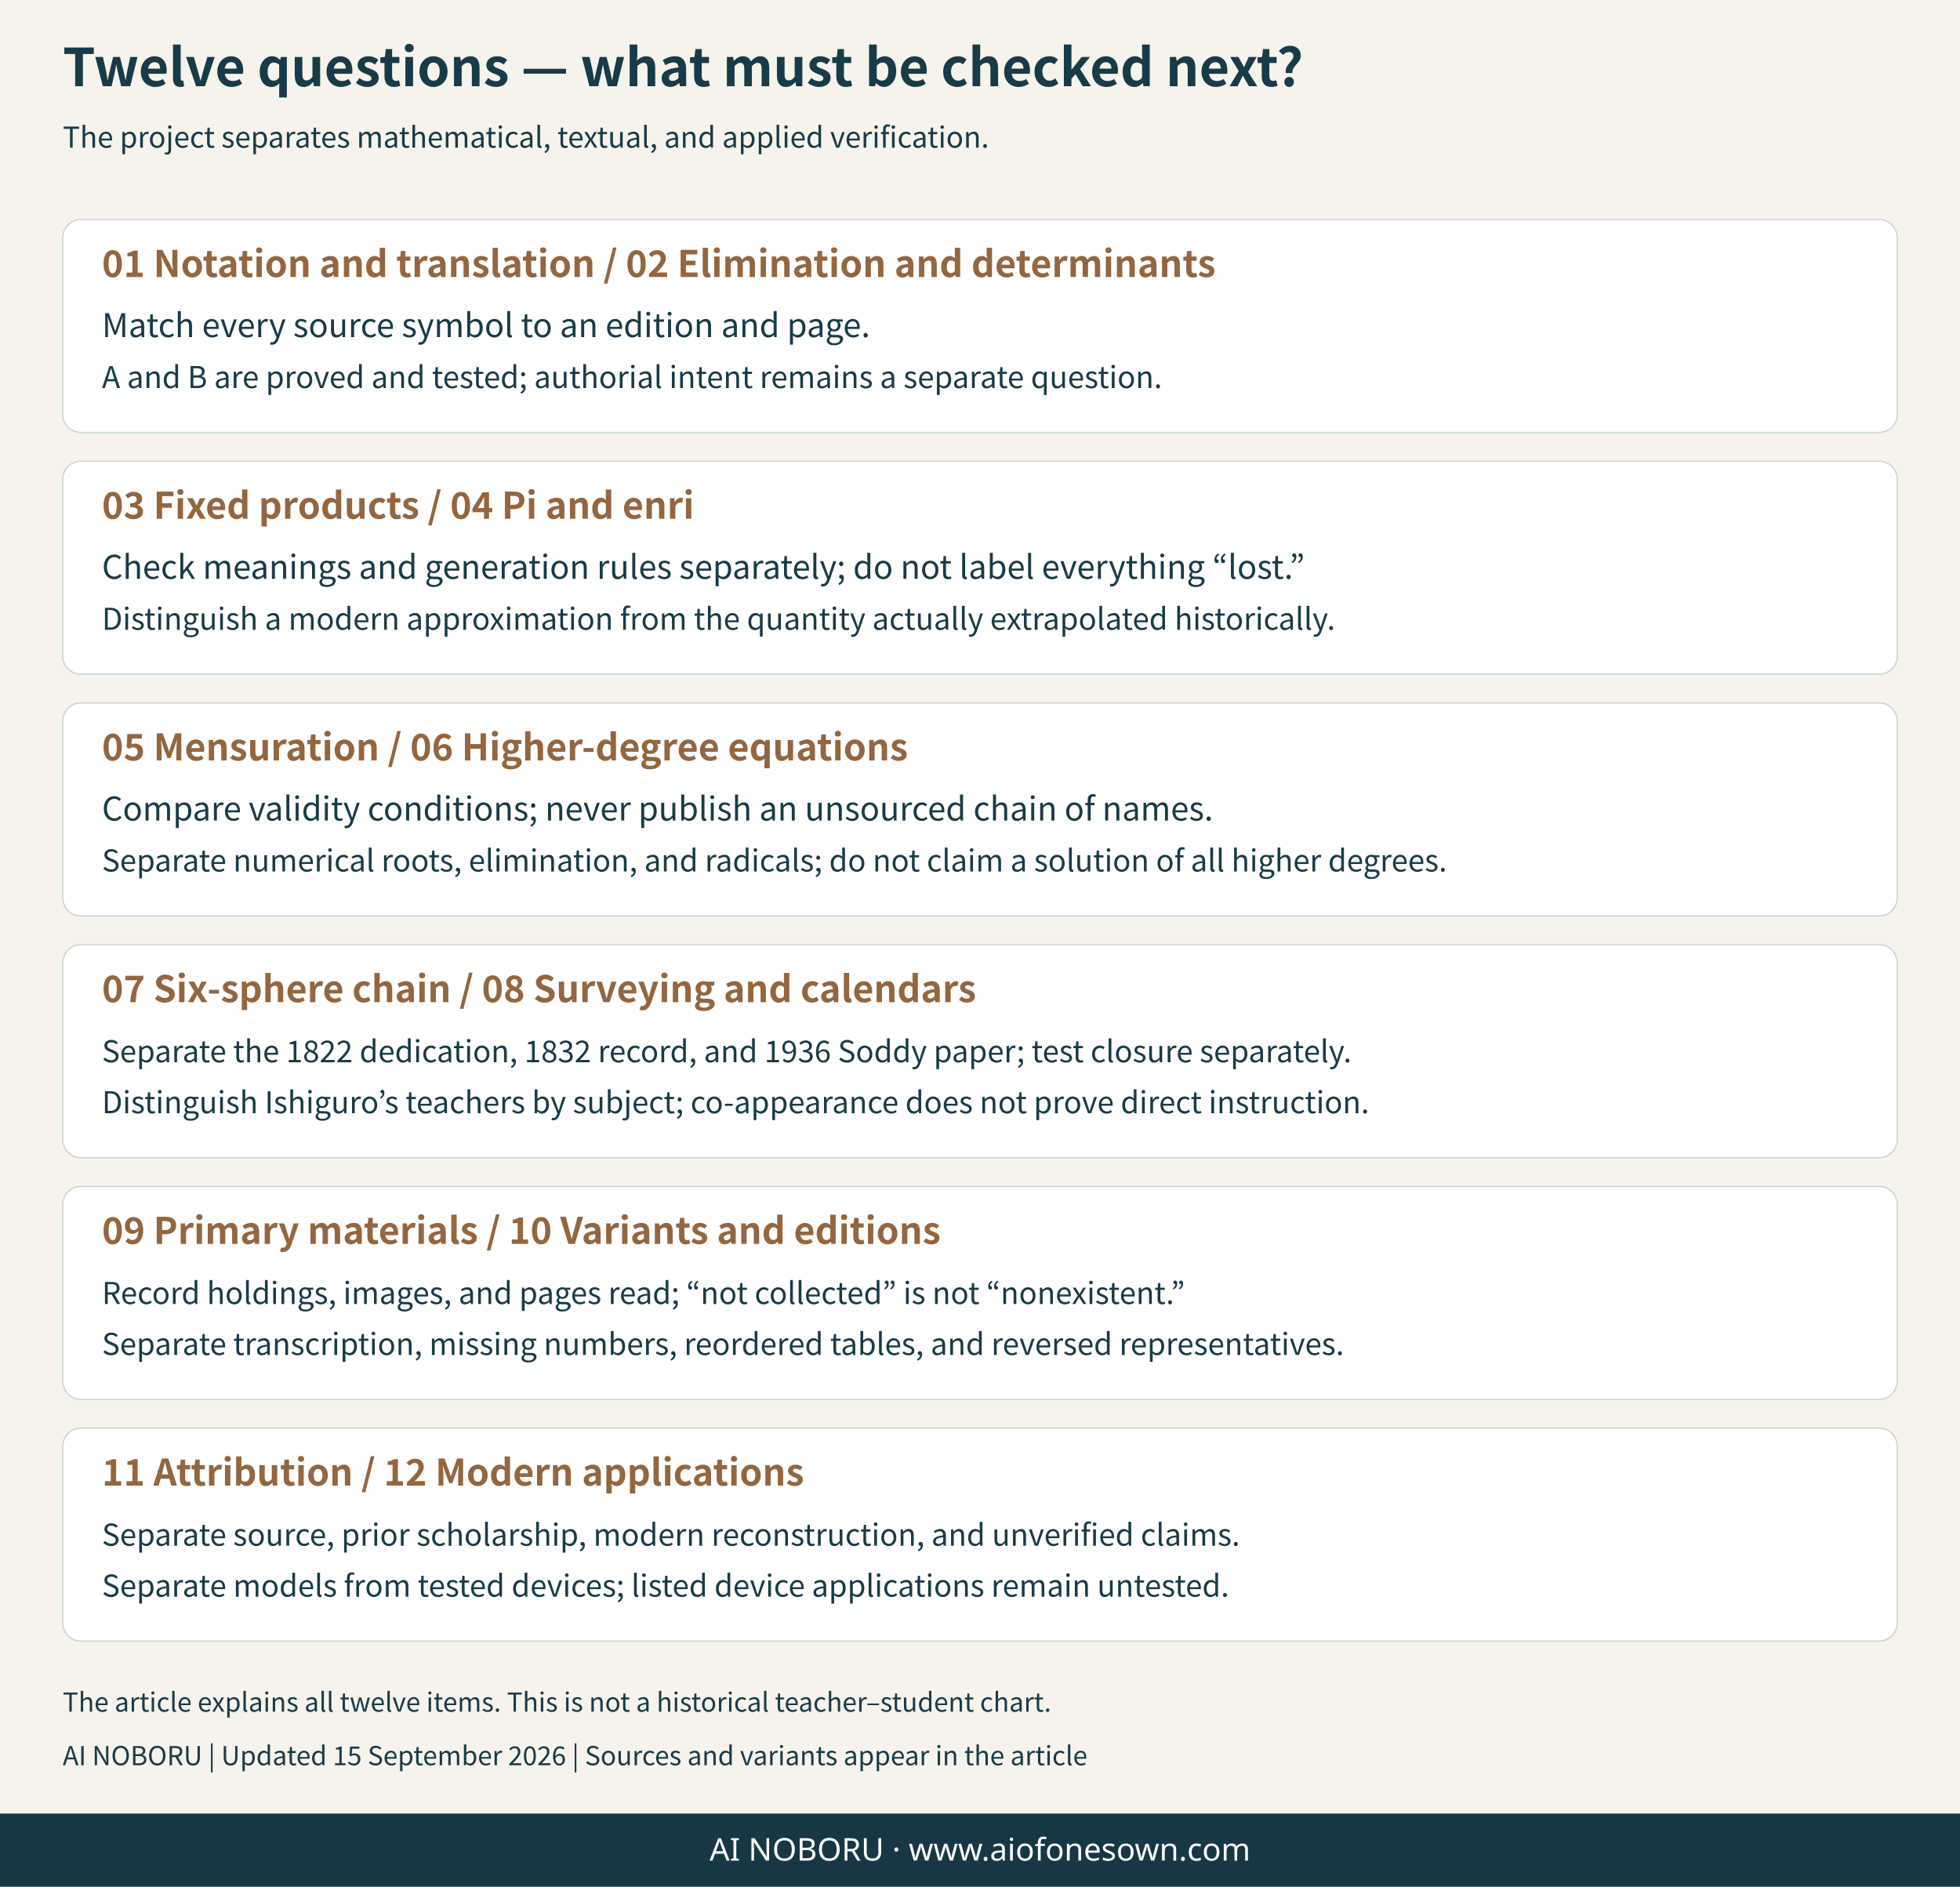
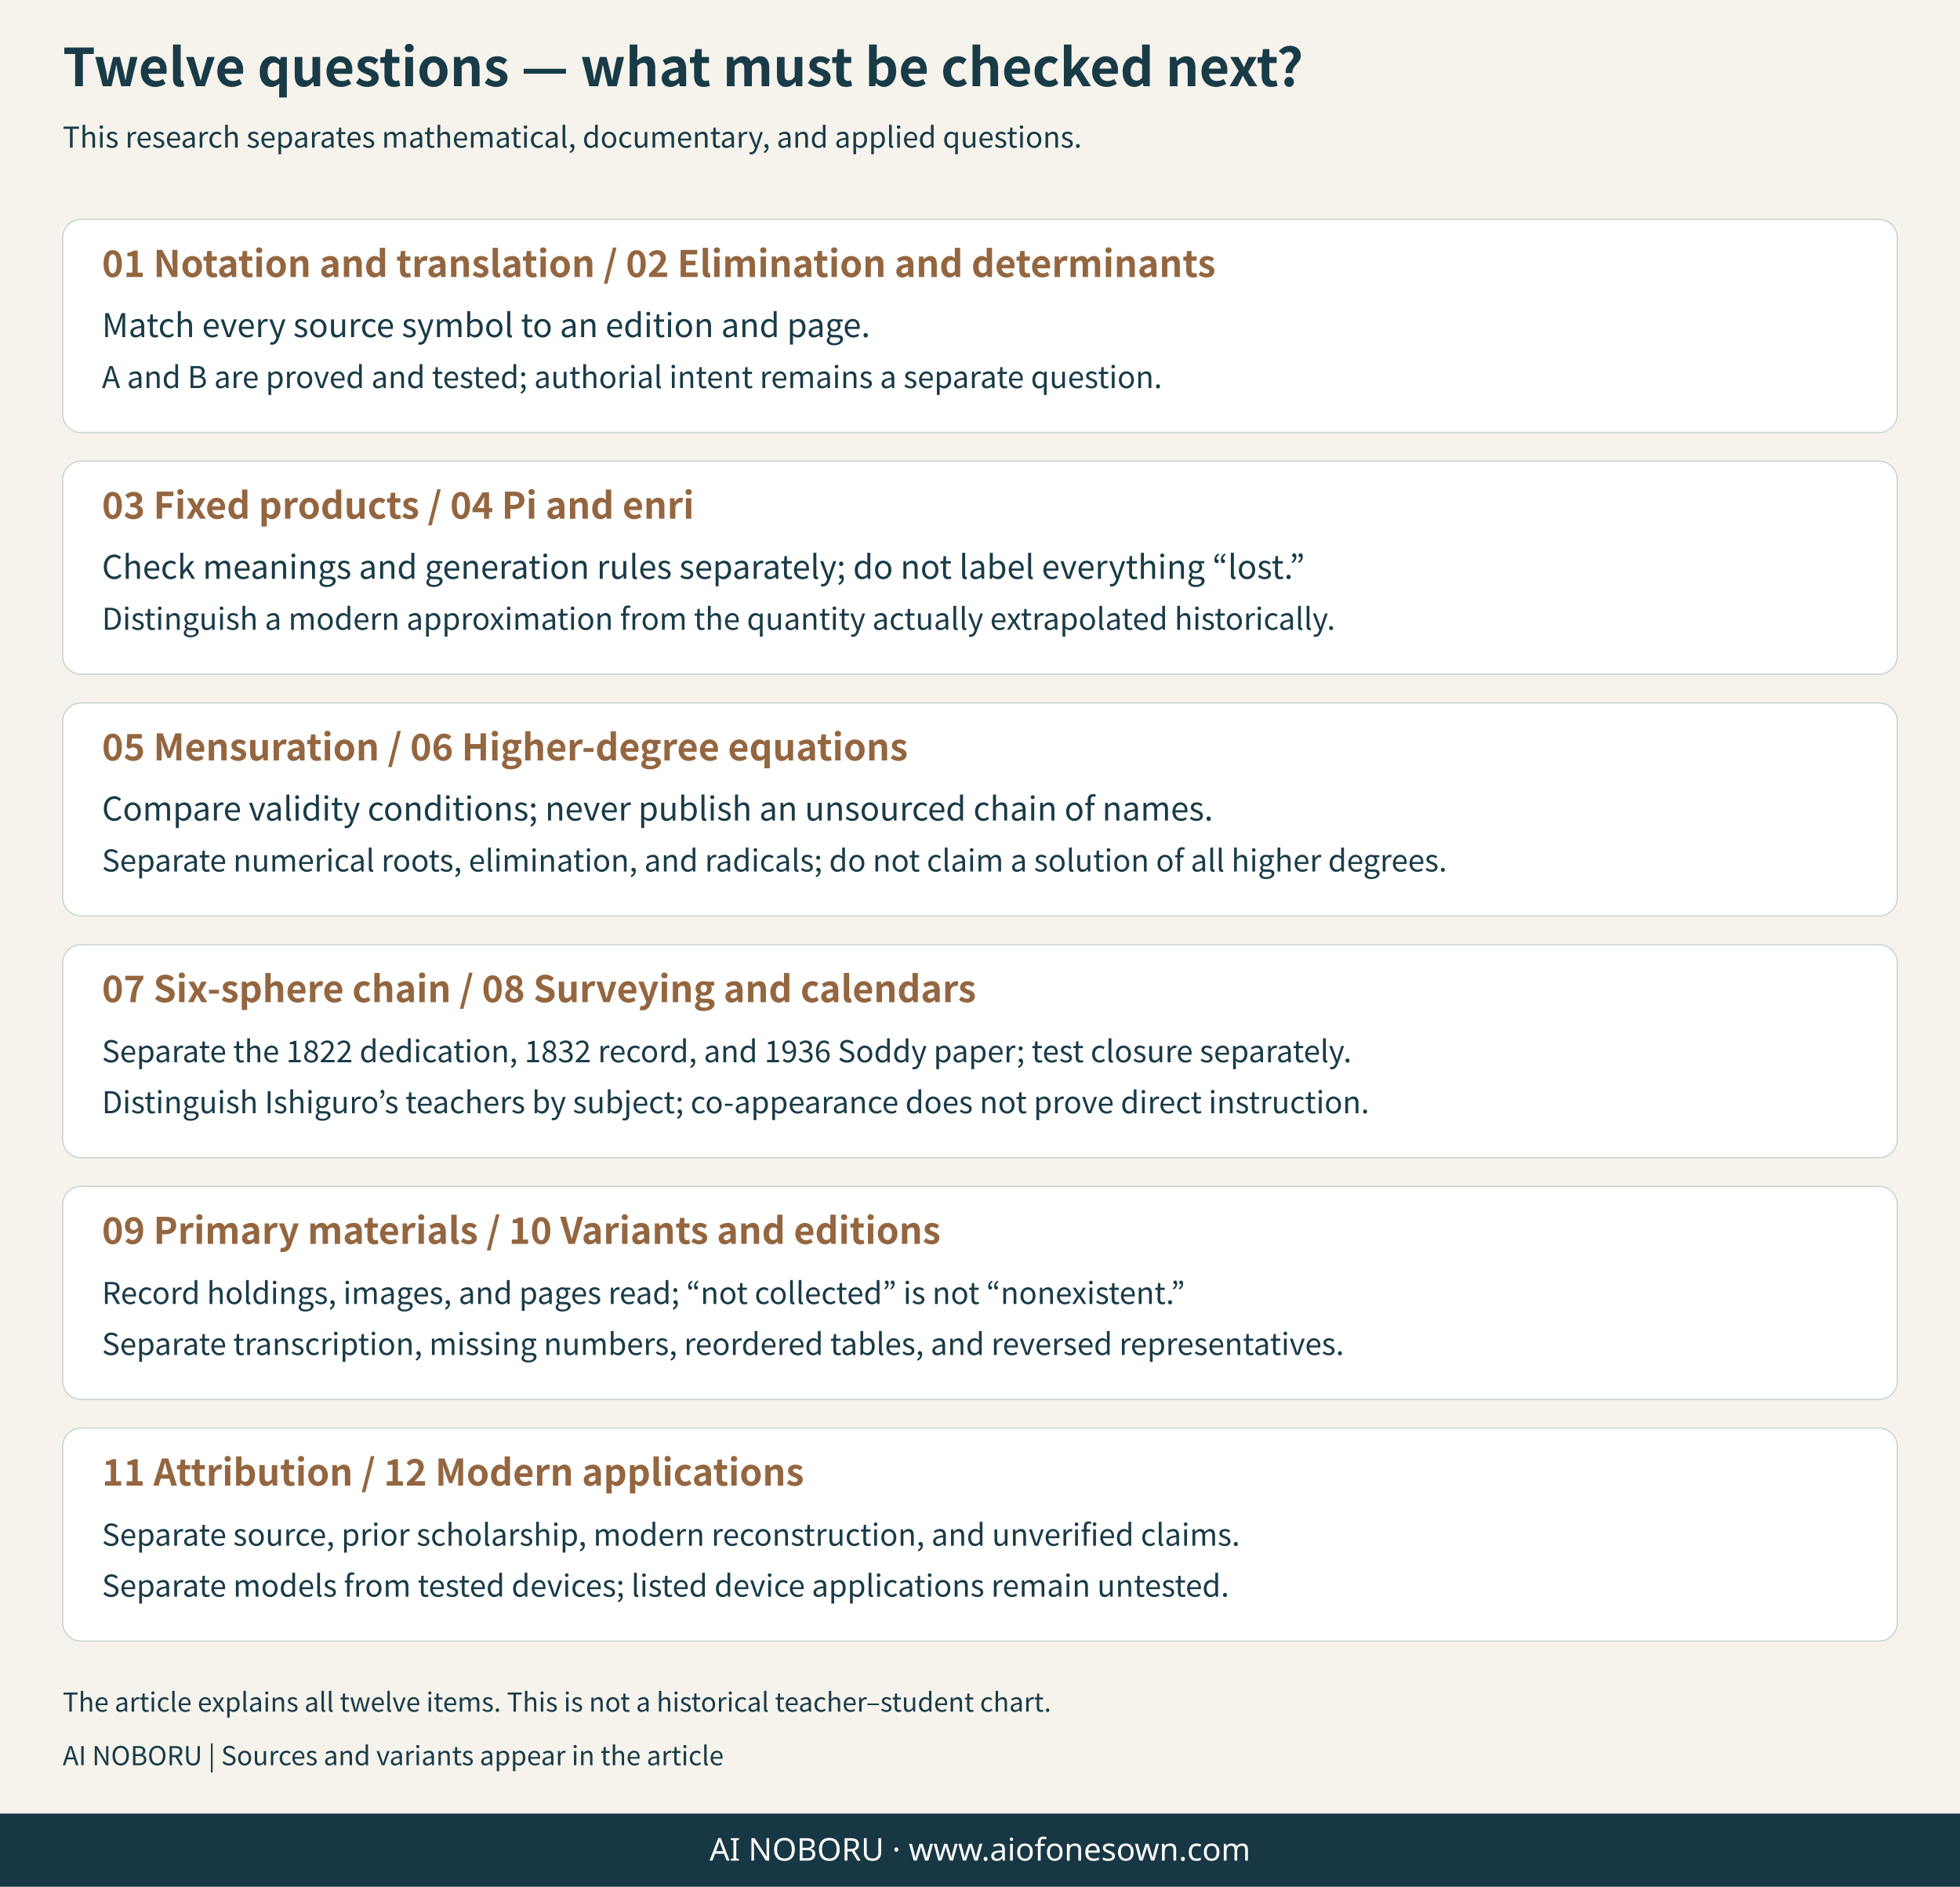
<svg xmlns="http://www.w3.org/2000/svg" width="1500" height="1444" viewBox="0 0 1500 1444" role="img" aria-labelledby="title desc">
  <rect width="1500" height="1388" fill="#f5f3eb" />
  <g font-family="Noto Sans CJK JP, Noto Sans JP, sans-serif">
    <text x="48" y="66" font-size="40" fill="#193b48" font-weight="600">Twelve questions — what must be checked next?</text>
-     <text x="48" y="113" font-size="22" fill="#193b48" font-weight="400">The project separates mathematical, textual, and applied verification.</text>
+     <text x="48" y="113" font-size="22" fill="#193b48" font-weight="400">This research separates mathematical, documentary, and applied questions.</text>
    <rect x="48" y="168" width="1404" height="163" rx="14" fill="#fff" stroke="#cbd6d0" />
    <text x="78" y="212" font-size="28" fill="#946640" font-weight="600">01 Notation and translation / 02 Elimination and determinants</text>
    <text x="78" y="258" font-size="25" fill="#193b48" font-weight="400">Match every source symbol to an edition and page.</text>
    <text x="78" y="297" font-size="23" fill="#193b48" font-weight="400">A and B are proved and tested; authorial intent remains a separate question.</text>
    <rect x="48" y="353" width="1404" height="163" rx="14" fill="#fff" stroke="#cbd6d0" />
    <text x="78" y="397" font-size="28" fill="#946640" font-weight="600">03 Fixed products / 04 Pi and enri</text>
    <text x="78" y="443" font-size="25" fill="#193b48" font-weight="400">Check meanings and generation rules separately; do not label everything “lost.”</text>
    <text x="78" y="482" font-size="23" fill="#193b48" font-weight="400">Distinguish a modern approximation from the quantity actually extrapolated historically.</text>
    <rect x="48" y="538" width="1404" height="163" rx="14" fill="#fff" stroke="#cbd6d0" />
    <text x="78" y="582" font-size="28" fill="#946640" font-weight="600">05 Mensuration / 06 Higher-degree equations</text>
    <text x="78" y="628" font-size="25" fill="#193b48" font-weight="400">Compare validity conditions; never publish an unsourced chain of names.</text>
    <text x="78" y="667" font-size="23" fill="#193b48" font-weight="400">Separate numerical roots, elimination, and radicals; do not claim a solution of all higher degrees.</text>
    <rect x="48" y="723" width="1404" height="163" rx="14" fill="#fff" stroke="#cbd6d0" />
    <text x="78" y="767" font-size="28" fill="#946640" font-weight="600">07 Six-sphere chain / 08 Surveying and calendars</text>
    <text x="78" y="813" font-size="23" fill="#193b48" font-weight="400">Separate the 1822 dedication, 1832 record, and 1936 Soddy paper; test closure separately.</text>
    <text x="78" y="852" font-size="23" fill="#193b48" font-weight="400">Distinguish Ishiguro’s teachers by subject; co-appearance does not prove direct instruction.</text>
    <rect x="48" y="908" width="1404" height="163" rx="14" fill="#fff" stroke="#cbd6d0" />
    <text x="78" y="952" font-size="28" fill="#946640" font-weight="600">09 Primary materials / 10 Variants and editions</text>
    <text x="78" y="998" font-size="23" fill="#193b48" font-weight="400">Record holdings, images, and pages read; “not collected” is not “nonexistent.”</text>
    <text x="78" y="1037" font-size="23" fill="#193b48" font-weight="400">Separate transcription, missing numbers, reordered tables, and reversed representatives.</text>
    <rect x="48" y="1093" width="1404" height="163" rx="14" fill="#fff" stroke="#cbd6d0" />
    <text x="78" y="1137" font-size="28" fill="#946640" font-weight="600">11 Attribution / 12 Modern applications</text>
    <text x="78" y="1183" font-size="23" fill="#193b48" font-weight="400">Separate source, prior scholarship, modern reconstruction, and unverified claims.</text>
    <text x="78" y="1222" font-size="23" fill="#193b48" font-weight="400">Separate models from tested devices; listed device applications remain untested.</text>
    <text x="48" y="1310" font-size="20" fill="#193b48" font-weight="400">The article explains all twelve items. This is not a historical teacher–student chart.</text>
-     <text x="48" y="1351" font-size="20" fill="#193b48" font-weight="400">AI NOBORU | Updated 15 September 2026 | Sources and variants appear in the article</text>
+     <text x="48" y="1351" font-size="20" fill="#193b48" font-weight="400">AI NOBORU | Sources and variants appear in the article</text>
  </g>
  <g data-ainoboru-attribution="true">
    <rect x="0" y="1388" width="1500" height="56" fill="#183744" />
    <a href="https://www.aiofonesown.com/">
      <text x="750.0" y="1424" text-anchor="middle" fill="white" font-family="sans-serif" font-size="24">AI NOBORU · www.aiofonesown.com</text>
    </a>
  </g>
</svg>
